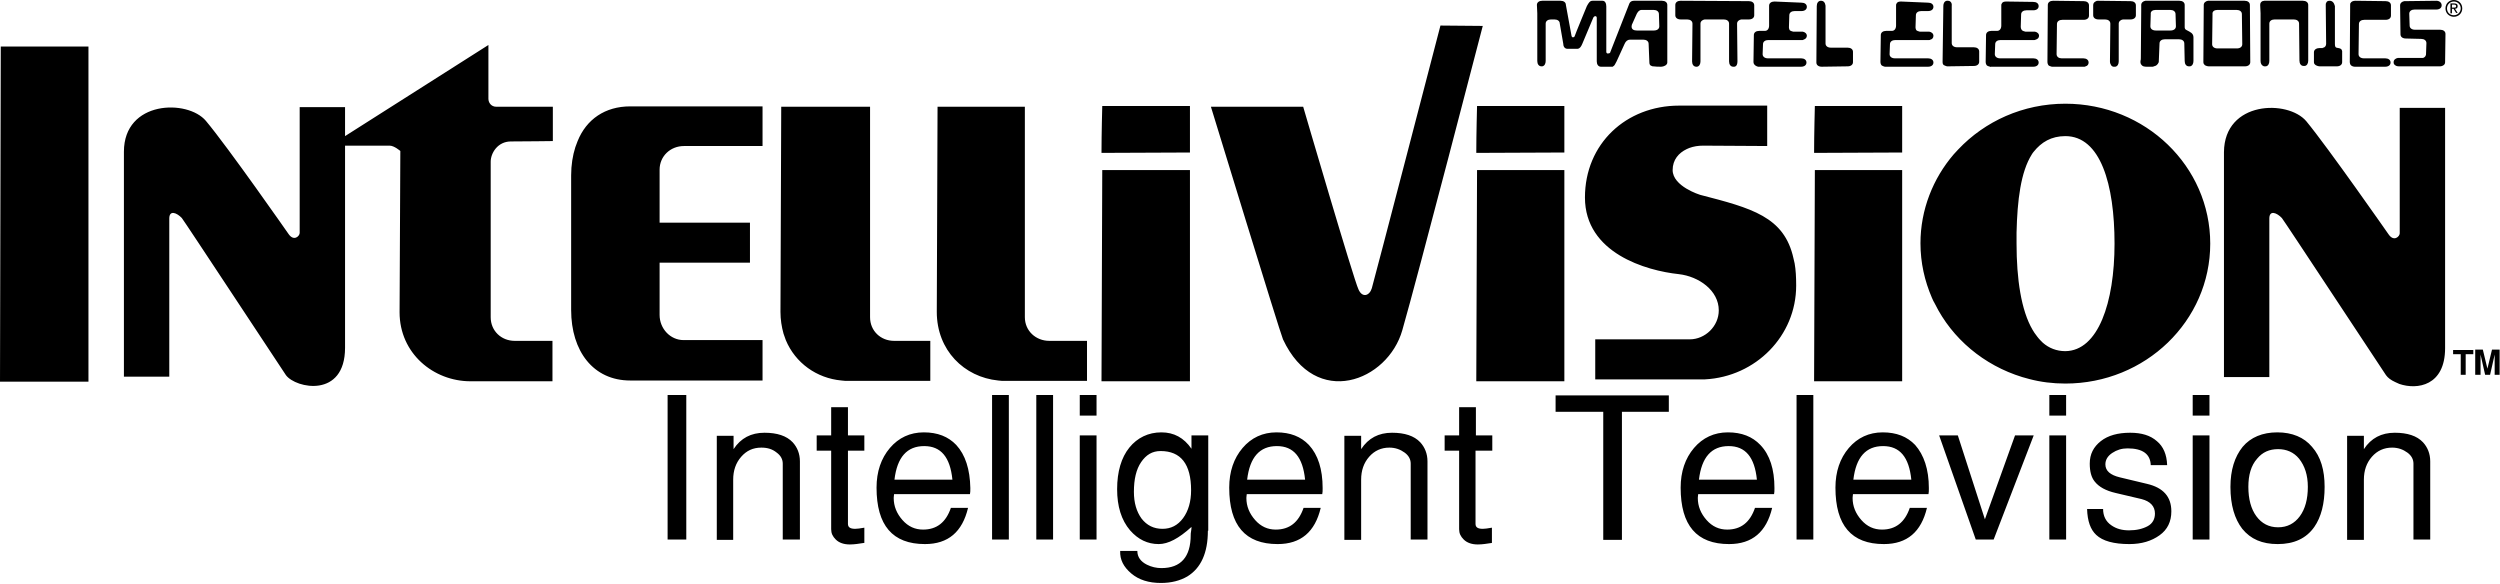
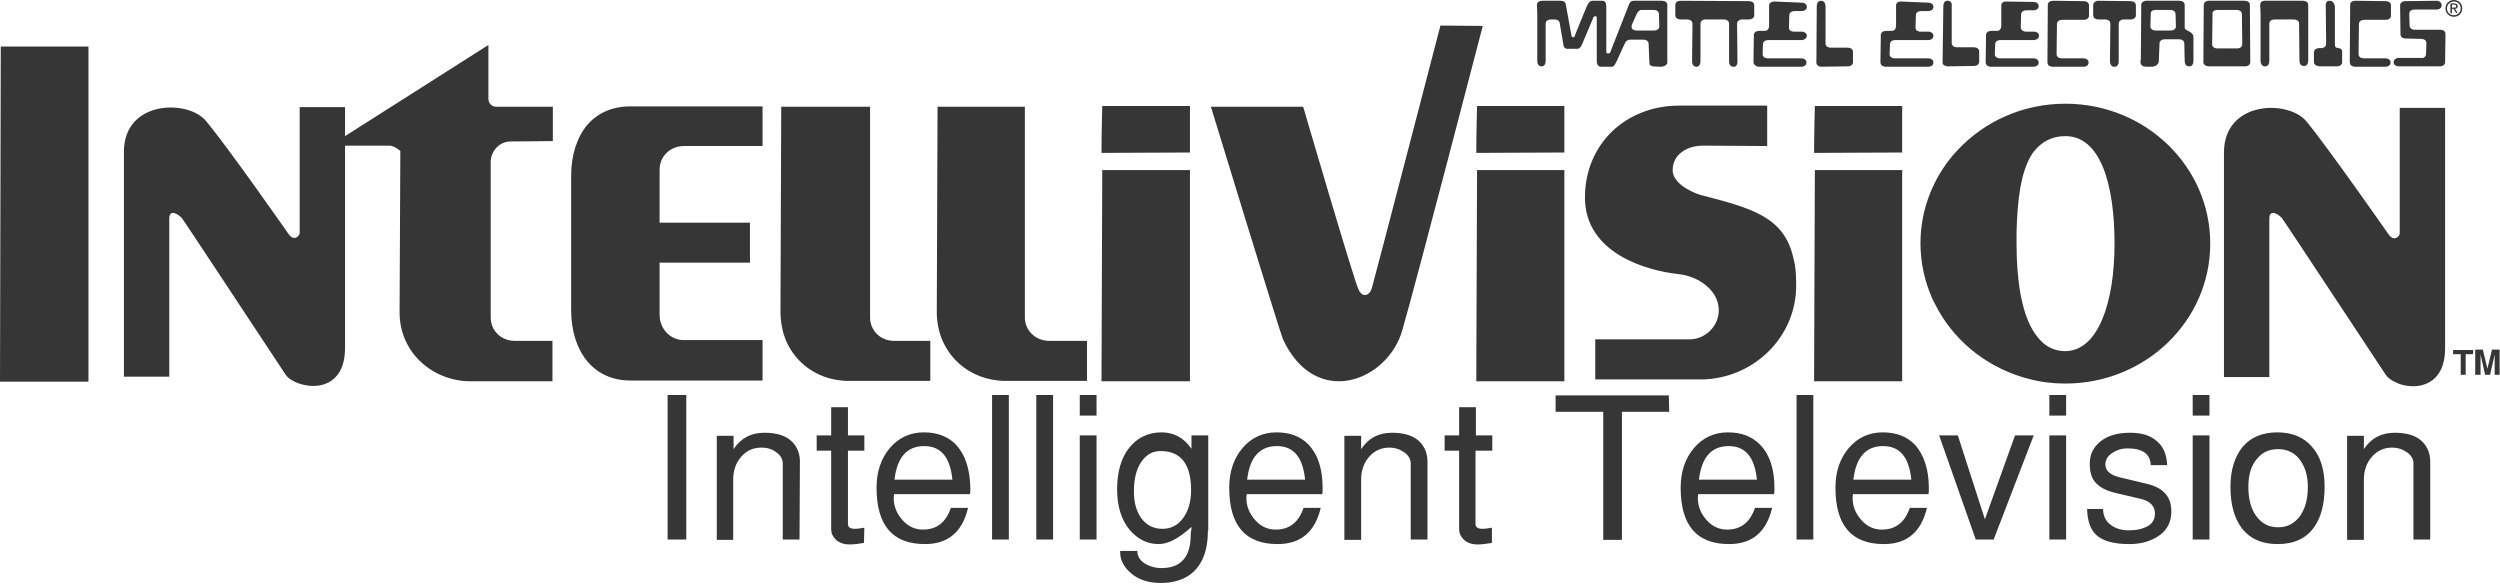
- <svg xmlns="http://www.w3.org/2000/svg" baseProfile="tiny" viewBox="0 0 655.7 153">
-   <path d="M477.6.2c-.7 0-1.1.6-1.1 1.4l-.1 14.8c0 .7.6 1.1 1.4 1.1l6.8-.1c.8 0 1.4-.4 1.4-1.1v-2.7c0-.7-.6-1.1-1.4-1.1h-4.4c-.8 0-1.4-.4-1.4-1.1V1.5c-.1-.7-.4-1.3-1.2-1.3zm33.3 0h-.3c-.6.1-.9.7-.9 1.3l-.2 14.8c0 .5.2.8.6.9.1 0 .2.1.2.1.1 0 .2 0 .3.1h.3l6.8-.1c.8 0 1.4-.4 1.4-1.1v-2.7c0-.7-.6-1.1-1.4-1.1h-4.4c-.8 0-1.4-.4-1.4-1.1V1.5c.1-.7-.3-1.3-1-1.3zM404.5.2c-.8 0-1.4.4-1.4 1.1l.1 2.2V16c0 .8.4 1.4 1.1 1.4h.2c.6-.1.9-.7.9-1.4V6.2c0-.7.6-1.1 1.4-1.1h.9c.8 0 1.4.4 1.4 1.1l.9 5.2c0 .8.4 1.4 1.1 1.4H413.8c.6-.1.9-.6 1.2-1.3 0 0 2.8-6.7 2.9-6.9.3-.5.9-.5.9.1v11.4c0 .8.4 1.4 1.1 1.4h3c.1 0 .1 0 .2-.1.4-.2.5-.6.9-1.3l2.1-4.6c.3-.7.8-1.1 1.4-1.1h3.5c.8 0 1.4.4 1.4 1.1l.2 4.9c0 .5.2.8.6.9.1.1.3.1.4.1.6.1 1.5.1 2.1.1.6 0 1.6-.4 1.6-1.1V1.3c0-.7-.6-1.1-1.4-1.1h-7.3c-.8 0-1.2.4-1.4 1.1 0 0-4.8 12.2-4.9 12.5 0 0 0 .1-.1.1-.1.1-.2.1-.3.1-.3.1-.6 0-.6-.4V1.7c0-.8-.3-1.5-1-1.5h-2.6c-.7 0-1 .5-1.5 1.4 0 0-3.1 7.5-3.2 7.9 0 .1-.1.2-.2.2-.1.1-.2.1-.2.1-.2 0-.3-.1-.4-.3-.1-.5-1.5-8.2-1.5-8.2 0-.7-.6-1.1-1.4-1.1h-4.8zm134 0c-.8 0-1.4.4-1.4 1.1l-.1 15c0 .3.1.5.2.7s.3.3.6.4c.1 0 .2 0 .3.1H546.7c.1 0 .2 0 .3-.1.5-.1.8-.5.8-1 0-.7-.6-1.1-1.4-1.1h-5.7c-.7 0-1.3-.4-1.3-1.1l.1-7.9c0-.7.6-1.1 1.4-1.1h5.6c.8 0 1.4-.4 1.4-1.1V1.4c0-.7-.6-1.1-1.4-1.1l-8-.1zm24.5 0h-.3c-.6.1-1.1.5-1.1 1.1v1.1c0 4.3-.1 8.5-.1 12.8 0 .3 0 .5-.1.8v.4c0 .1.1.3.1.4.2.3.4.5.7.6.3.1.6.1.9.1h1.4c.2 0 .3 0 .4-.1.6-.1 1-.4 1.3-1.1l.2-4.9c0-.7.6-1.1 1.4-1.1h3.7c.8 0 1.4.4 1.4 1.1l.1 4.6c0 .8.4 1.4 1.1 1.4h.3c.6-.1.9-.7.9-1.4V9.8c0-1.1-.9-1.4-1.6-1.8-.2-.1-.4-.2-.5-.3s-.2-.3-.2-.5V1.3c0-.7-.6-1.1-1.4-1.1H563zm16.4 0h-.3c-.6.1-1.1.5-1.1 1.1l-.1 15c0 .4.2.6.4.8.1 0 .1.1.2.1.2.1.5.2.8.2h9.5c.8 0 1.4-.4 1.4-1.1l-.1-15c0-.7-.6-1.1-1.4-1.1h-9.3zm14.8 0h-.3c-.2 0-.3.1-.5.1-.4.2-.6.5-.6 1l.1 2.2V16c0 .7.3 1.2.9 1.4h.5c.6-.1.9-.7.9-1.4V6.2c0-.7.6-1.1 1.4-1.1h5c.8 0 1.4.4 1.4 1.1l.1 9.7c0 .8.4 1.4 1.1 1.4h.3c.6-.1.9-.7.9-1.4V1.3c0-.7-.6-1.1-1.4-1.1h-9.8zm23.6 0c-.6 0-1.1.2-1.3.6-.1.1-.1.3-.1.5l-.1 15c0 .3.1.5.2.7.2.3.7.5 1.1.5h8c.8 0 1.4-.4 1.4-1.1 0-.7-.6-1.1-1.4-1.1H620c-.8 0-1.4-.4-1.4-1.1l.1-7.9c0-.7.6-1.1 1.4-1.1h5.6c.8 0 1.4-.4 1.4-1.1V1.4c0-.7-.6-1.1-1.4-1.1l-7.9-.1zm-6.8 0c-.5 0-.8.2-.9.6-.1.1-.1.3-.1.5v.3l.1 9.9c0 .5-.3.9-.7 1-.1 0-.2 0-.2.1h-.8c-.8 0-1.5.4-1.5 1.1v2.6c0 .4.2.6.5.8.1 0 .1.1.2.1.2.1.5.2.8.2h4.5c.8 0 1.4-.4 1.4-1.1v-2.6-.3c-.1-.6-.5-.7-1-.8-.2 0-.4-.1-.5-.1-.3-.1-.4-.4-.4-1V1.6c-.2-.8-.6-1.4-1.4-1.4zM440.8.2c-.8 0-1.4.4-1.4 1.1V4c0 .7.6 1.1 1.4 1.1h1.7c.8 0 1.4.4 1.4 1.1l-.1 9.9c0 .8.4 1.4 1.1 1.4h.2c.6-.1.9-.7.9-1.4V6.2c0-.6.5-1 1.1-1.1h5c.8 0 1.4.4 1.4 1.1v9.9c0 .8.4 1.4 1.1 1.4h.3c.6-.1.8-.7.8-1.4l-.1-9.9c0-.6.5-1 1.1-1.1h2c.8 0 1.4-.4 1.4-1.1V1.4c0-.7-.6-1.1-1.4-1.1L440.8.2zm109.5 0c-.2 0-.4 0-.5.1-.1 0-.2.1-.2.1-.4.2-.6.5-.6 1V4c0 .7.6 1.1 1.4 1.1h1.7c.8 0 1.4.4 1.4 1.1l-.1 9.9c0 .4.1.7.3 1 0 .1.1.1.2.2s.2.2.4.2h.5c.6-.1.9-.7.9-1.4V6.2c0-.6.5-1 1.1-1.1h2c.8 0 1.4-.4 1.4-1.1V1.4c0-.7-.6-1.1-1.4-1.1l-8.5-.1zm88.7 0l-8.1.1h-.3c-.6.1-1.1.5-1.1 1.1l.1 7.6c0 .7.6 1.1 1.4 1.1l4 .1c.8 0 1.4.4 1.4 1.1l-.1 2.8c0 .2 0 .3-.1.5-.1.3-.4.5-.7.6h-6.6c-.6.1-1.1.5-1.1 1.1 0 .4.1.6.4.8.2.2.6.3 1 .3h10.7c.4 0 .7-.1 1-.3s.4-.5.4-.8l.1-7.4c0-.7-.6-1.1-1.4-1.1h-6.6c-.8 0-1.4-.4-1.4-1.1l-.1-3.1c0-.7.6-1.1 1.4-1.1h5.7c.8 0 1.4-.4 1.4-1.1S639.8.2 639 .2zM465.4.4c-.8 0-1.4.4-1.4 1.1v5.2c0 .8-.4 1.4-1.1 1.4h-1.5c-.8 0-1.4.4-1.4 1.1l-.1 7.1c0 .5.4.9.9 1.1.1 0 .2 0 .2.1h11.4c.8 0 1.4-.4 1.4-1.1 0-.7-.6-1.1-1.4-1.1h-8.7c-.8 0-1.4-.4-1.4-1.1l.1-2.6c0-.7.6-1.1 1.4-1.1h9c.1 0 .2 0 .2-.1.5-.1.9-.5.9-1 0-.6-.5-1-1.1-1.1H470.3c-.4-.1-.7-.2-.9-.4-.1-.2-.2-.4-.2-.7l.1-3.2c0-.7.6-1.1 1.4-1.1h1.8c.8 0 1.4-.4 1.4-1.1 0-.7-.6-1.1-1.4-1.1l-7.1-.3zm33.2 0c-.5 0-.9.1-1.1.4 0 .1-.1.1-.1.2-.1.1-.1.3-.1.5v5.2c0 .8-.4 1.4-1.1 1.4h-1.5c-.8 0-1.4.4-1.4 1.1l-.1 7.1c0 .3.1.5.2.7.1.2.4.3.6.4.1 0 .2 0 .3.1h11.4c.8 0 1.4-.4 1.4-1.1 0-.7-.6-1.1-1.4-1.1H497c-.8 0-1.4-.4-1.4-1.1l.1-2.6c0-.7.6-1.1 1.4-1.1h8.9c.1 0 .2 0 .3-.1.5-.1.8-.5.8-1 0-.6-.5-1-1.1-1.1H503.5c-.4-.1-.7-.2-.9-.4-.1-.2-.2-.4-.2-.7l.1-3.2c0-.7.6-1.1 1.4-1.1h1.8c.8 0 1.4-.4 1.4-1.1 0-.7-.6-1.1-1.4-1.1l-7.1-.3zm27.6 0c-.5 0-.9.1-1.1.4 0 .1-.1.1-.1.2-.1.1-.1.3-.1.5v5.2c0 .8-.4 1.4-1.1 1.4h-1.5c-.8 0-1.4.4-1.4 1.1l-.1 7.1c0 .3.1.5.2.7.1.2.3.3.6.4.1 0 .2 0 .3.1s.2 0 .3 0h11.1c.8 0 1.4-.4 1.4-1.1 0-.7-.6-1.1-1.4-1.1h-8.7c-.8 0-1.4-.4-1.4-1.1l.1-2.6c0-.7.6-1.1 1.4-1.1h8.9c.1 0 .2 0 .3-.1.5-.1.9-.5.9-1 0-.6-.5-1-1.1-1.1H531.2c-.4-.1-.7-.2-.9-.4-.3-.4-.3-.7-.3-.9l.1-3.2c0-.7.6-1.1 1.4-1.1h1.8c.8 0 1.4-.4 1.4-1.1 0-.7-.6-1.1-1.4-1.1l-7.1-.1zm-95.6 2.2h3.1c.8 0 1.4.4 1.4 1.1l.1 3.2c0 .7-.6 1.1-1.4 1.1h-4.5c-1.6 0-1.4-1.1-1.3-1.5l1.3-2.9c.3-.5.6-1 1.3-1zm134.8 0h3.8c.8 0 1.4.4 1.4 1.1l.1 3.2c0 .7-.6 1.1-1.4 1.1h-3.9c-.8 0-1.4-.4-1.4-1.1l.1-3.2c-.1-.7.5-1.1 1.3-1.1zm16.2 0h5c.8 0 1.4.4 1.4 1.1l.1 7.9c0 .7-.6 1.1-1.4 1.1h-5.1c-.8 0-1.4-.4-1.4-1.1l.1-7.9c-.1-.7.5-1.1 1.3-1.1zM377.8 6.7s-17.5 67.3-18 68.9c-.6 2-2.5 2.6-3.5.3-1.2-2.4-14.5-47.9-14.5-47.9h-24.2s18.1 59.2 18.9 61c8.6 18.4 27.5 11 31.3-2.4 4-13.9 21.1-79.8 21.1-79.8l-11.1-.1zm-249.7 5.1L90.5 35.7v-7.6H78.6v33c0 .8-1.5 2.3-2.9.3 0 0-15.9-22.8-21.7-29.7-4.8-5.7-21.5-5.4-21.5 8.1v59h11.9V57.3c0-2.3 2-1.5 3.3-.1.6.7 26.2 39.6 27.3 41.2 2.6 3.5 15.5 6.1 15.5-7.2v-53h11.7c1.2 0 2.8 1.4 2.8 1.4 0 1.2-.2 37.5-.2 42.3 0 10.8 8.9 18.1 18.6 18.1h21.5V89.4H135c-3.5 0-6.3-2.6-6.3-6.2V42.4c0-2.2 1.8-5.3 5.3-5.3s11-.1 11-.1v-9h-14.8c-1.4 0-2.1-1.1-2.1-2.1V11.8zM.2 12.2S0 95.1 0 100.1h23.2V12.2H.2zm541.5 15c-11.1 0-21.1 4.6-28.1 12-.4.4-.8.9-1.2 1.3-5.4 6.3-8.7 14.5-8.7 23.3 0 5.1 1.1 9.9 3 14.3.2.5.5 1.1.8 1.6 4.5 9.1 12.8 16.1 22.9 19.2.6.2 1.2.3 1.8.5 3 .8 6.2 1.2 9.5 1.2 21 0 38-16.4 38-36.7 0-20.3-17-36.7-38-36.7zm-101.3.5c-13.9 0-24.7 10-24.7 24.1 0 14.6 16.1 19.2 24.6 20.1 5.3.6 10.5 4.3 10.5 9.5 0 4.2-3.6 7.6-7.6 7.6h-24.8v10.5h28.8c13.3-.7 23.9-11.4 23.9-24.6 0-2.2-.1-4.1-.4-5.8-.1-.4-.2-.8-.3-1.3-2.4-11-11-13.2-24.5-16.7 0 0-7.2-2.2-7.2-6.5 0-2.7 1.6-4.5 3.7-5.5.2-.1.4-.2.7-.3 1.1-.4 2.3-.6 3.6-.6l16.8.1V27.7h-23.1zm-151.3.1s-.2 7.4-.2 12.3l23.2-.1V27.8h-23zm98.3 0s-.2 7.4-.2 12.3l23.1-.1V27.8h-22.9zm88.6 0s-.2 7.4-.2 12.3l23.1-.1V27.8H476zm-310.7.1c-6.6 0-11.5 3.4-13.8 9.1-.2.5-.4 1-.6 1.6-.7 2.2-1.1 4.7-1.1 7.4v35.3c0 10.8 5.8 18.5 15.5 18.5H200V89.2h-20.7c-3.5 0-6.3-3-6.3-6.6V68.9h23.7V58.4H173V44.5c0-3.5 2.8-6.2 6.4-6.2H200V27.9h-34.7zm39.6.1s-.2 48.9-.2 53.8c0 2 .3 3.9.8 5.7.2.6.4 1.2.6 1.7 2.5 6 8.1 10 14.6 10.6.6.1 1.2.1 1.8.1H244V89.4h-9.5c-3.5 0-6.3-2.6-6.3-6.2V28h-23.3zm41 0s-.2 48.9-.2 53.8c0 10.1 7.2 17.1 16.1 18 .6.1 1.2.1 1.8.1h21.5V89.4h-9.9c-3.5 0-6.4-2.6-6.4-6.2V28h-22.9zm383.5.2v33c0 .8-1.5 2.3-2.9.3 0 0-15.9-22.8-21.6-29.7-4.8-5.7-21.5-5.4-21.6 8.1v59h11.9V57.3c0-2.3 2-1.5 3.3-.1.6.7 26.2 39.6 27.3 41.2.5.7 1.3 1.3 2.4 1.8.4.2.7.3 1.1.5 4.7 1.6 12 .5 12-9.4v-63h-11.9v-.1zm-87.7 7.5c9.2 0 12.9 12.6 12.9 28.2 0 15.5-4.3 28.1-12.9 28.2-2.3 0-4.3-.8-5.9-2.2l-.6-.6c-.6-.6-1.1-1.3-1.6-2-.2-.3-.3-.5-.5-.8-3-5.1-4.2-13.4-4.2-22.6V61c.2-8.5 1.1-15.9 4-20.5.2-.3.3-.5.5-.7 2-2.5 4.6-4.1 8.3-4.1zm-252.6 8.9s-.2 50.5-.2 55.4h23.2V44.6h-23zm98.3 0s-.2 50.5-.2 55.4h23.1V44.6h-22.9zm88.6 0s-.2 50.5-.2 55.4h23.1V44.6H476z" />
-   <g fill-rule="evenodd">
-     <path d="M643.1 3.5h-.4V.9h1c.6 0 .9.2.9.7 0 .5-.3.7-.7.7l.7 1.1h-.4l-.7-1.1h-.4v1.2zm.5-1.5c.3 0 .6 0 .6-.4 0-.3-.3-.4-.6-.4h-.5V2h.5z" />
-     <path d="M641.4 2.2c0-1.3 1-2.2 2.2-2.2 1.2 0 2.2.9 2.2 2.2 0 1.3-1 2.2-2.2 2.2-1.2 0-2.2-.9-2.2-2.2zm2.2 1.8c1 0 1.8-.8 1.8-1.8s-.8-1.8-1.8-1.8-1.8.8-1.8 1.8c0 1.1.8 1.8 1.8 1.8z" />
+ <svg xmlns="http://www.w3.org/2000/svg" version="1.1" id="图层_1" x="0px" y="0px" viewBox="0 0 655.7 153" style="enable-background:new 0 0 655.7 153;" xml:space="preserve">
+   <style type="text/css">
+ 	.st0{fill:#363636;}
+ 	.st1{fill-rule:evenodd;clip-rule:evenodd;fill:#363636;}
+ </style>
+   <path class="st0" d="M477.6,0.2c-0.7,0-1.1,0.6-1.1,1.4l-0.1,14.8c0,0.7,0.6,1.1,1.4,1.1l6.8-0.1c0.8,0,1.4-0.4,1.4-1.1v-2.7  c0-0.7-0.6-1.1-1.4-1.1h-4.4c-0.8,0-1.4-0.4-1.4-1.1V1.5C478.7,0.8,478.4,0.2,477.6,0.2L477.6,0.2z M510.9,0.2h-0.3  c-0.6,0.1-0.9,0.7-0.9,1.3l-0.2,14.8c0,0.5,0.2,0.8,0.6,0.9c0.1,0,0.2,0.1,0.2,0.1c0.1,0,0.2,0,0.3,0.1h0.3l6.8-0.1  c0.8,0,1.4-0.4,1.4-1.1v-2.7c0-0.7-0.6-1.1-1.4-1.1h-4.4c-0.8,0-1.4-0.4-1.4-1.1V1.5C512,0.8,511.6,0.2,510.9,0.2z M404.5,0.2  c-0.8,0-1.4,0.4-1.4,1.1l0.1,2.2V16c0,0.8,0.4,1.4,1.1,1.4h0.2c0.6-0.1,0.9-0.7,0.9-1.4V6.2c0-0.7,0.6-1.1,1.4-1.1h0.9  c0.8,0,1.4,0.4,1.4,1.1l0.9,5.2c0,0.8,0.4,1.4,1.1,1.4h2.7c0.6-0.1,0.9-0.6,1.2-1.3c0,0,2.8-6.7,2.9-6.9c0.3-0.5,0.9-0.5,0.9,0.1  v11.4c0,0.8,0.4,1.4,1.1,1.4h3c0.1,0,0.1,0,0.2-0.1c0.4-0.2,0.5-0.6,0.9-1.3l2.1-4.6c0.3-0.7,0.8-1.1,1.4-1.1h3.5  c0.8,0,1.4,0.4,1.4,1.1l0.2,4.9c0,0.5,0.2,0.8,0.6,0.9c0.1,0.1,0.3,0.1,0.4,0.1c0.6,0.1,1.5,0.1,2.1,0.1s1.6-0.4,1.6-1.1V1.3  c0-0.7-0.6-1.1-1.4-1.1h-7.3c-0.8,0-1.2,0.4-1.4,1.1c0,0-4.8,12.2-4.9,12.5c0,0,0,0.1-0.1,0.1c-0.1,0.1-0.2,0.1-0.3,0.1  c-0.3,0.1-0.6,0-0.6-0.4V1.7c0-0.8-0.3-1.5-1-1.5h-2.6c-0.7,0-1,0.5-1.5,1.4c0,0-3.1,7.5-3.2,7.9c0,0.1-0.1,0.2-0.2,0.2  c-0.1,0.1-0.2,0.1-0.2,0.1c-0.2,0-0.3-0.1-0.4-0.3c-0.1-0.5-1.5-8.2-1.5-8.2c0-0.7-0.6-1.1-1.4-1.1L404.5,0.2L404.5,0.2z M538.5,0.2  c-0.8,0-1.4,0.4-1.4,1.1l-0.1,15c0,0.3,0.1,0.5,0.2,0.7s0.3,0.3,0.6,0.4c0.1,0,0.2,0,0.3,0.1h8.6c0.1,0,0.2,0,0.3-0.1  c0.5-0.1,0.8-0.5,0.8-1c0-0.7-0.6-1.1-1.4-1.1h-5.7c-0.7,0-1.3-0.4-1.3-1.1l0.1-7.9c0-0.7,0.6-1.1,1.4-1.1h5.6  c0.8,0,1.4-0.4,1.4-1.1V1.4c0-0.7-0.6-1.1-1.4-1.1L538.5,0.2L538.5,0.2z M563,0.2h-0.3c-0.6,0.1-1.1,0.5-1.1,1.1v1.1  c0,4.3-0.1,8.5-0.1,12.8c0,0.3,0,0.5-0.1,0.8v0.4c0,0.1,0.1,0.3,0.1,0.4c0.2,0.3,0.4,0.5,0.7,0.6s0.6,0.1,0.9,0.1h1.4  c0.2,0,0.3,0,0.4-0.1c0.6-0.1,1-0.4,1.3-1.1l0.2-4.9c0-0.7,0.6-1.1,1.4-1.1h3.7c0.8,0,1.4,0.4,1.4,1.1L573,16c0,0.8,0.4,1.4,1.1,1.4  h0.3c0.6-0.1,0.9-0.7,0.9-1.4V9.8c0-1.1-0.9-1.4-1.6-1.8c-0.2-0.1-0.4-0.2-0.5-0.3S573,7.4,573,7.2V1.3c0-0.7-0.6-1.1-1.4-1.1  C571.6,0.2,563,0.2,563,0.2z M579.4,0.2h-0.3c-0.6,0.1-1.1,0.5-1.1,1.1l-0.1,15c0,0.4,0.2,0.6,0.4,0.8c0.1,0,0.1,0.1,0.2,0.1  c0.2,0.1,0.5,0.2,0.8,0.2h9.5c0.8,0,1.4-0.4,1.4-1.1l-0.1-15c0-0.7-0.6-1.1-1.4-1.1L579.4,0.2L579.4,0.2z M594.2,0.2h-0.3  c-0.2,0-0.3,0.1-0.5,0.1c-0.4,0.2-0.6,0.5-0.6,1l0.1,2.2V16c0,0.7,0.3,1.2,0.9,1.4h0.5c0.6-0.1,0.9-0.7,0.9-1.4V6.2  c0-0.7,0.6-1.1,1.4-1.1h5c0.8,0,1.4,0.4,1.4,1.1l0.1,9.7c0,0.8,0.4,1.4,1.1,1.4h0.3c0.6-0.1,0.9-0.7,0.9-1.4V1.3  c0-0.7-0.6-1.1-1.4-1.1L594.2,0.2L594.2,0.2z M617.8,0.2c-0.6,0-1.1,0.2-1.3,0.6c-0.1,0.1-0.1,0.3-0.1,0.5l-0.1,15  c0,0.3,0.1,0.5,0.2,0.7c0.2,0.3,0.7,0.5,1.1,0.5h8c0.8,0,1.4-0.4,1.4-1.1c0-0.7-0.6-1.1-1.4-1.1H620c-0.8,0-1.4-0.4-1.4-1.1l0.1-7.9  c0-0.7,0.6-1.1,1.4-1.1h5.6c0.8,0,1.4-0.4,1.4-1.1V1.4c0-0.7-0.6-1.1-1.4-1.1L617.8,0.2L617.8,0.2z M611,0.2c-0.5,0-0.8,0.2-0.9,0.6  C610,0.9,610,1.1,610,1.3v0.3l0.1,9.9c0,0.5-0.3,0.9-0.7,1c-0.1,0-0.2,0-0.2,0.1h-0.8c-0.8,0-1.5,0.4-1.5,1.1v2.6  c0,0.4,0.2,0.6,0.5,0.8c0.1,0,0.1,0.1,0.2,0.1c0.2,0.1,0.5,0.2,0.8,0.2h4.5c0.8,0,1.4-0.4,1.4-1.1v-2.6v-0.3c-0.1-0.6-0.5-0.7-1-0.8  c-0.2,0-0.4-0.1-0.5-0.1c-0.3-0.1-0.4-0.4-0.4-1V1.6C612.2,0.8,611.8,0.2,611,0.2L611,0.2z M440.8,0.2c-0.8,0-1.4,0.4-1.4,1.1V4  c0,0.7,0.6,1.1,1.4,1.1h1.7c0.8,0,1.4,0.4,1.4,1.1l-0.1,9.9c0,0.8,0.4,1.4,1.1,1.4h0.2c0.6-0.1,0.9-0.7,0.9-1.4V6.2  c0-0.6,0.5-1,1.1-1.1h5c0.8,0,1.4,0.4,1.4,1.1v9.9c0,0.8,0.4,1.4,1.1,1.4h0.3c0.6-0.1,0.8-0.7,0.8-1.4l-0.1-9.9c0-0.6,0.5-1,1.1-1.1  h2c0.8,0,1.4-0.4,1.4-1.1V1.4c0-0.7-0.6-1.1-1.4-1.1L440.8,0.2z M550.3,0.2c-0.2,0-0.4,0-0.5,0.1c-0.1,0-0.2,0.1-0.2,0.1  c-0.4,0.2-0.6,0.5-0.6,1V4c0,0.7,0.6,1.1,1.4,1.1h1.7c0.8,0,1.4,0.4,1.4,1.1l-0.1,9.9c0,0.4,0.1,0.7,0.3,1c0,0.1,0.1,0.1,0.2,0.2  s0.2,0.2,0.4,0.2h0.5c0.6-0.1,0.9-0.7,0.9-1.4V6.2c0-0.6,0.5-1,1.1-1.1h2c0.8,0,1.4-0.4,1.4-1.1V1.4c0-0.7-0.6-1.1-1.4-1.1  L550.3,0.2L550.3,0.2z M639,0.2l-8.1,0.1h-0.3c-0.6,0.1-1.1,0.5-1.1,1.1l0.1,7.6c0,0.7,0.6,1.1,1.4,1.1l4,0.1c0.8,0,1.4,0.4,1.4,1.1  l-0.1,2.8c0,0.2,0,0.3-0.1,0.5c-0.1,0.3-0.4,0.5-0.7,0.6h-6.6c-0.6,0.1-1.1,0.5-1.1,1.1c0,0.4,0.1,0.6,0.4,0.8  c0.2,0.2,0.6,0.3,1,0.3h10.7c0.4,0,0.7-0.1,1-0.3s0.4-0.5,0.4-0.8l0.1-7.4c0-0.7-0.6-1.1-1.4-1.1h-6.6c-0.8,0-1.4-0.4-1.4-1.1  l-0.1-3.1c0-0.7,0.6-1.1,1.4-1.1h5.7c0.8,0,1.4-0.4,1.4-1.1S639.8,0.2,639,0.2z M465.4,0.4c-0.8,0-1.4,0.4-1.4,1.1v5.2  c0,0.8-0.4,1.4-1.1,1.4h-1.5c-0.8,0-1.4,0.4-1.4,1.1l-0.1,7.1c0,0.5,0.4,0.9,0.9,1.1c0.1,0,0.2,0,0.2,0.1h11.4  c0.8,0,1.4-0.4,1.4-1.1c0-0.7-0.6-1.1-1.4-1.1h-8.7c-0.8,0-1.4-0.4-1.4-1.1l0.1-2.6c0-0.7,0.6-1.1,1.4-1.1h9c0.1,0,0.2,0,0.2-0.1  c0.5-0.1,0.9-0.5,0.9-1c0-0.6-0.5-1-1.1-1.1h-2.5c-0.4-0.1-0.7-0.2-0.9-0.4c-0.1-0.2-0.2-0.4-0.2-0.7l0.1-3.2c0-0.7,0.6-1.1,1.4-1.1  h1.8c0.8,0,1.4-0.4,1.4-1.1s-0.6-1.1-1.4-1.1L465.4,0.4L465.4,0.4z M498.6,0.4c-0.5,0-0.9,0.1-1.1,0.4c0,0.1-0.1,0.1-0.1,0.2  c-0.1,0.1-0.1,0.3-0.1,0.5v5.2c0,0.8-0.4,1.4-1.1,1.4h-1.5c-0.8,0-1.4,0.4-1.4,1.1l-0.1,7.1c0,0.3,0.1,0.5,0.2,0.7s0.4,0.3,0.6,0.4  c0.1,0,0.2,0,0.3,0.1h11.4c0.8,0,1.4-0.4,1.4-1.1c0-0.7-0.6-1.1-1.4-1.1H497c-0.8,0-1.4-0.4-1.4-1.1l0.1-2.6c0-0.7,0.6-1.1,1.4-1.1  h8.9c0.1,0,0.2,0,0.3-0.1c0.5-0.1,0.8-0.5,0.8-1c0-0.6-0.5-1-1.1-1.1h-2.5c-0.4-0.1-0.7-0.2-0.9-0.4c-0.1-0.2-0.2-0.4-0.2-0.7  l0.1-3.2c0-0.7,0.6-1.1,1.4-1.1h1.8c0.8,0,1.4-0.4,1.4-1.1s-0.6-1.1-1.4-1.1L498.6,0.4L498.6,0.4z M526.2,0.4  c-0.5,0-0.9,0.1-1.1,0.4c0,0.1-0.1,0.1-0.1,0.2c-0.1,0.1-0.1,0.3-0.1,0.5v5.2c0,0.8-0.4,1.4-1.1,1.4h-1.5c-0.8,0-1.4,0.4-1.4,1.1  l-0.1,7.1c0,0.3,0.1,0.5,0.2,0.7c0.1,0.2,0.3,0.3,0.6,0.4c0.1,0,0.2,0,0.3,0.1s0.2,0,0.3,0h11.1c0.8,0,1.4-0.4,1.4-1.1  c0-0.7-0.6-1.1-1.4-1.1h-8.7c-0.8,0-1.4-0.4-1.4-1.1l0.1-2.6c0-0.7,0.6-1.1,1.4-1.1h8.9c0.1,0,0.2,0,0.3-0.1c0.5-0.1,0.9-0.5,0.9-1  c0-0.6-0.5-1-1.1-1.1h-2.5c-0.4-0.1-0.7-0.2-0.9-0.4C530,7.5,530,7.2,530,7l0.1-3.2c0-0.7,0.6-1.1,1.4-1.1h1.8  c0.8,0,1.4-0.4,1.4-1.1s-0.6-1.1-1.4-1.1C533.3,0.5,526.2,0.4,526.2,0.4z M430.6,2.6h3.1c0.8,0,1.4,0.4,1.4,1.1l0.1,3.2  c0,0.7-0.6,1.1-1.4,1.1h-4.5c-1.6,0-1.4-1.1-1.3-1.5l1.3-2.9C429.6,3.1,429.9,2.6,430.6,2.6z M565.4,2.6h3.8c0.8,0,1.4,0.4,1.4,1.1  l0.1,3.2c0,0.7-0.6,1.1-1.4,1.1h-3.9c-0.8,0-1.4-0.4-1.4-1.1l0.1-3.2C564,3,564.6,2.6,565.4,2.6L565.4,2.6z M581.6,2.6h5  c0.8,0,1.4,0.4,1.4,1.1l0.1,7.9c0,0.7-0.6,1.1-1.4,1.1h-5.1c-0.8,0-1.4-0.4-1.4-1.1l0.1-7.9C580.2,3,580.8,2.6,581.6,2.6L581.6,2.6z   M377.8,6.7c0,0-17.5,67.3-18,68.9c-0.6,2-2.5,2.6-3.5,0.3c-1.2-2.4-14.5-47.9-14.5-47.9h-24.2c0,0,18.1,59.2,18.9,61  c8.6,18.4,27.5,11,31.3-2.4c4-13.9,21.1-79.8,21.1-79.8L377.8,6.7L377.8,6.7z M128.1,11.8L90.5,35.7v-7.6H78.6v33  c0,0.8-1.5,2.3-2.9,0.3c0,0-15.9-22.8-21.7-29.7c-4.8-5.7-21.5-5.4-21.5,8.1v59h11.9V57.3c0-2.3,2-1.5,3.3-0.1  c0.6,0.7,26.2,39.6,27.3,41.2c2.6,3.5,15.5,6.1,15.5-7.2v-53h11.7c1.2,0,2.8,1.4,2.8,1.4c0,1.2-0.2,37.5-0.2,42.3  c0,10.8,8.9,18.1,18.6,18.1h21.5V89.4H135c-3.5,0-6.3-2.6-6.3-6.2V42.4c0-2.2,1.8-5.3,5.3-5.3s11-0.1,11-0.1v-9h-14.8  c-1.4,0-2.1-1.1-2.1-2.1C128.1,25.9,128.1,11.8,128.1,11.8z M0.2,12.2c0,0-0.2,82.9-0.2,87.9h23.2V12.2H0.2z M541.7,27.2  c-11.1,0-21.1,4.6-28.1,12c-0.4,0.4-0.8,0.9-1.2,1.3c-5.4,6.3-8.7,14.5-8.7,23.3c0,5.1,1.1,9.9,3,14.3c0.2,0.5,0.5,1.1,0.8,1.6  c4.5,9.1,12.8,16.1,22.9,19.2c0.6,0.2,1.2,0.3,1.8,0.5c3,0.8,6.2,1.2,9.5,1.2c21,0,38-16.4,38-36.7S562.7,27.2,541.7,27.2  L541.7,27.2z M440.4,27.7c-13.9,0-24.7,10-24.7,24.1c0,14.6,16.1,19.2,24.6,20.1c5.3,0.6,10.5,4.3,10.5,9.5c0,4.2-3.6,7.6-7.6,7.6  h-24.8v10.5h28.8c13.3-0.7,23.9-11.4,23.9-24.6c0-2.2-0.1-4.1-0.4-5.8c-0.1-0.4-0.2-0.8-0.3-1.3c-2.4-11-11-13.2-24.5-16.7  c0,0-7.2-2.2-7.2-6.5c0-2.7,1.6-4.5,3.7-5.5c0.2-0.1,0.4-0.2,0.7-0.3c1.1-0.4,2.3-0.6,3.6-0.6l16.8,0.1V27.7H440.4z M289.1,27.8  c0,0-0.2,7.4-0.2,12.3l23.2-0.1V27.8C312.1,27.8,289.1,27.8,289.1,27.8z M387.4,27.8c0,0-0.2,7.4-0.2,12.3l23.1-0.1V27.8  C410.3,27.8,387.4,27.8,387.4,27.8z M476,27.8c0,0-0.2,7.4-0.2,12.3l23.1-0.1V27.8L476,27.8L476,27.8z M165.3,27.9  c-6.6,0-11.5,3.4-13.8,9.1c-0.2,0.5-0.4,1-0.6,1.6c-0.7,2.2-1.1,4.7-1.1,7.4v35.3c0,10.8,5.8,18.5,15.5,18.5H200V89.2h-20.7  c-3.5,0-6.3-3-6.3-6.6V68.9h23.7V58.4H173V44.5c0-3.5,2.8-6.2,6.4-6.2H200V27.9L165.3,27.9L165.3,27.9z M204.9,28  c0,0-0.2,48.9-0.2,53.8c0,2,0.3,3.9,0.8,5.7c0.2,0.6,0.4,1.2,0.6,1.7c2.5,6,8.1,10,14.6,10.6c0.6,0.1,1.2,0.1,1.8,0.1H244V89.4h-9.5  c-3.5,0-6.3-2.6-6.3-6.2V28L204.9,28L204.9,28z M245.9,28c0,0-0.2,48.9-0.2,53.8c0,10.1,7.2,17.1,16.1,18c0.6,0.1,1.2,0.1,1.8,0.1  h21.5V89.4h-9.9c-3.5,0-6.4-2.6-6.4-6.2V28C268.8,28,245.9,28,245.9,28z M629.4,28.2v33c0,0.8-1.5,2.3-2.9,0.3  c0,0-15.9-22.8-21.6-29.7c-4.8-5.7-21.5-5.4-21.6,8.1v59h11.9V57.3c0-2.3,2-1.5,3.3-0.1c0.6,0.7,26.2,39.6,27.3,41.2  c0.5,0.7,1.3,1.3,2.4,1.8c0.4,0.2,0.7,0.3,1.1,0.5c4.7,1.6,12,0.5,12-9.4v-63h-11.9V28.2z M541.7,35.7c9.2,0,12.9,12.6,12.9,28.2  c0,15.5-4.3,28.1-12.9,28.2c-2.3,0-4.3-0.8-5.9-2.2l-0.6-0.6c-0.6-0.6-1.1-1.3-1.6-2c-0.2-0.3-0.3-0.5-0.5-0.8  c-3-5.1-4.2-13.4-4.2-22.6V61c0.2-8.5,1.1-15.9,4-20.5c0.2-0.3,0.3-0.5,0.5-0.7C535.4,37.3,538,35.7,541.7,35.7z M289.1,44.6  c0,0-0.2,50.5-0.2,55.4h23.2V44.6C312.1,44.6,289.1,44.6,289.1,44.6z M387.4,44.6c0,0-0.2,50.5-0.2,55.4h23.1V44.6  C410.3,44.6,387.4,44.6,387.4,44.6z M476,44.6c0,0-0.2,50.5-0.2,55.4h23.1V44.6L476,44.6L476,44.6z" />
+   <g>
+     <path class="st1" d="M643.1,3.5h-0.4V0.9h1c0.6,0,0.9,0.2,0.9,0.7s-0.3,0.7-0.7,0.7l0.7,1.1h-0.4l-0.7-1.1h-0.4L643.1,3.5   L643.1,3.5z M643.6,2c0.3,0,0.6,0,0.6-0.4c0-0.3-0.3-0.4-0.6-0.4h-0.5V2H643.6z" />
+     <path class="st1" d="M641.4,2.2c0-1.3,1-2.2,2.2-2.2s2.2,0.9,2.2,2.2s-1,2.2-2.2,2.2S641.4,3.5,641.4,2.2z M643.6,4   c1,0,1.8-0.8,1.8-1.8s-0.8-1.8-1.8-1.8s-1.8,0.8-1.8,1.8C641.8,3.3,642.6,4,643.6,4z" />
  </g>
-   <path d="M648.6 92.9h-1.9v5.4h-1.3v-5.4h-2v-1.1h5.3v1.1zM655.7 98.3h-1.4V93l-1.2 5.3h-1.3l-1.2-5.3v5.3h-1.4v-6.6h2l1.2 5 1.2-5h2v6.6z" />
+   <path class="st0" d="M648.6,92.9h-1.9v5.4h-1.3v-5.4h-2v-1.1h5.3L648.6,92.9L648.6,92.9z M655.7,98.3h-1.4V93l-1.2,5.3h-1.3  l-1.2-5.3v5.3h-1.4v-6.6h2l1.2,5l1.2-5h2v6.6H655.7z" />
  <g>
-     <path d="M180 141.5h-4.9v-37.9h4.9v37.9zM209.7 141.5h-4.4v-19.9c0-1.1-.5-2.1-1.6-2.9-1.1-.9-2.4-1.3-4-1.3-2.2 0-3.9.8-5.3 2.4s-2.1 3.6-2.1 6v15.8H188v-27.3h4.4v3.5c1.9-2.9 4.6-4.3 8.1-4.3 3.3 0 5.8.8 7.4 2.5 1.2 1.3 1.9 3 1.9 5v20.5zM226.6 142.4c-1.3.2-2.5.4-3.7.4-1.5 0-2.8-.4-3.7-1.3-.8-.8-1.2-1.6-1.2-2.7v-20.6h-3.8v-4h3.8v-7.4h4.4v7.4h4.3v4h-4.3v19.2c0 .9.6 1.3 1.9 1.3.5 0 1.3-.1 2.4-.3v4zM254.5 128c0 .7 0 1.2-.1 1.6h-19.9c0 .2-.1.6-.1 1 0 2.2.8 4.1 2.3 5.8s3.3 2.5 5.4 2.5c3.6 0 6-1.9 7.3-5.7h4.5c-1.5 6.3-5.2 9.5-11.3 9.5-8.5 0-12.7-4.9-12.7-14.8 0-4.2 1.2-7.7 3.5-10.4s5.3-4.1 8.9-4.1c3.6 0 6.4 1.1 8.5 3.3 2.4 2.6 3.6 6.4 3.7 11.3zm-4.7-2.2c-.6-5.9-3-8.8-7.4-8.8-4.5 0-7.1 2.9-7.8 8.8h15.2zM264.6 141.5h-4.4v-37.9h4.4v37.9zM276.2 141.5h-4.4v-37.9h4.4v37.9zM287.6 109h-4.4v-5.4h4.4v5.4zm0 32.5h-4.4v-27.3h4.4v27.3zM316.8 139.2c0 5.8-1.8 9.8-5.4 12-1.9 1.1-4.2 1.7-6.9 1.7-3.2 0-5.8-.8-7.8-2.5s-3-3.6-2.9-5.9h4.5c0 1.6.9 2.8 2.5 3.6 1.2.6 2.5.9 3.8.9 5.1 0 7.7-2.9 7.7-8.7 0-.2 0-.5.1-1s.1-.8.1-1.1c-3.3 3-6.1 4.5-8.6 4.5-2.9 0-5.4-1.2-7.5-3.6-2.3-2.7-3.4-6.3-3.4-10.8 0-4.6 1.1-8.3 3.2-10.9 2.1-2.6 5-4 8.4-4 3.3 0 5.9 1.4 7.9 4.3v-3.5h4.4v25zm-4.4-10.6c0-6.9-2.7-10.3-8-10.3-2.2 0-3.8 1-5.1 2.9s-1.9 4.5-1.9 7.8c0 2.9.7 5.2 2 7 1.4 1.8 3.2 2.7 5.5 2.7 2.2 0 4-.9 5.4-2.8 1.4-1.9 2.1-4.4 2.1-7.3zM346.9 128c0 .7 0 1.2-.1 1.6H327c0 .2-.1.6-.1 1 0 2.2.8 4.1 2.3 5.8s3.3 2.5 5.4 2.5c3.6 0 6-1.9 7.3-5.7h4.5c-1.5 6.3-5.2 9.5-11.3 9.5-8.5 0-12.7-4.9-12.7-14.8 0-4.2 1.2-7.7 3.5-10.4s5.3-4.1 8.9-4.1c3.6 0 6.4 1.1 8.5 3.3 2.4 2.6 3.6 6.4 3.6 11.3zm-4.6-2.2c-.6-5.9-3-8.8-7.4-8.8-4.5 0-7.1 2.9-7.8 8.8h15.2zM374.4 141.5H370v-19.9c0-1.1-.5-2.1-1.6-2.9s-2.4-1.3-4-1.3c-2.1 0-3.9.8-5.3 2.4s-2.1 3.6-2.1 6v15.8h-4.4v-27.3h4.4v3.5c1.9-2.9 4.6-4.3 8.1-4.3 3.3 0 5.8.8 7.4 2.5 1.2 1.3 1.9 3 1.9 5v20.5zM391.3 142.4c-1.3.2-2.5.4-3.7.4-1.5 0-2.8-.4-3.7-1.3-.8-.8-1.2-1.6-1.2-2.7v-20.6h-3.8v-4h3.8v-7.4h4.4v7.4h4.3v4H387v19.2c0 .9.6 1.3 1.9 1.3.5 0 1.3-.1 2.4-.3v4zM437.8 108h-12.4v33.6h-4.9V108H408v-4.3h29.7v4.3zM465.4 128c0 .7 0 1.2-.1 1.6h-19.9c0 .2-.1.6-.1 1 0 2.2.8 4.1 2.3 5.8s3.3 2.5 5.4 2.5c3.6 0 6-1.9 7.3-5.7h4.5c-1.5 6.3-5.2 9.5-11.3 9.5-8.5 0-12.7-4.9-12.7-14.8 0-4.2 1.2-7.7 3.5-10.4s5.3-4.1 8.9-4.1c3.6 0 6.4 1.1 8.5 3.3 2.5 2.6 3.7 6.4 3.7 11.3zm-4.6-2.2c-.6-5.9-3-8.8-7.4-8.8-4.5 0-7.1 2.9-7.8 8.8h15.2zM475.6 141.5h-4.4v-37.9h4.4v37.9zM505.9 128c0 .7 0 1.2-.1 1.6H486c0 .2-.1.6-.1 1 0 2.2.8 4.1 2.3 5.8s3.3 2.5 5.4 2.5c3.6 0 6-1.9 7.3-5.7h4.5c-1.5 6.3-5.2 9.5-11.3 9.5-8.5 0-12.7-4.9-12.7-14.8 0-4.2 1.2-7.7 3.5-10.4s5.3-4.1 8.9-4.1c3.6 0 6.4 1.1 8.5 3.3 2.3 2.6 3.6 6.4 3.6 11.3zm-4.6-2.2c-.6-5.9-3-8.8-7.4-8.8-4.5 0-7.1 2.9-7.8 8.8h15.2zM533.4 114.2l-10.5 27.3h-4.7l-9.6-27.3h4.9l7.1 22 7.9-22h4.9zM541.9 109h-4.4v-5.4h4.4v5.4zm0 32.5h-4.4v-27.3h4.4v27.3zM569.5 134.1c0 2.7-1 4.8-3.1 6.3s-4.7 2.3-7.9 2.3c-4.1 0-7-.8-8.7-2.4-1.5-1.4-2.3-3.6-2.4-6.8h4.2c0 1.8.7 3.3 2.2 4.3 1.3.9 2.8 1.3 4.6 1.3 2 0 3.6-.4 4.9-1.1 1.3-.7 1.9-1.9 1.9-3.3 0-1.9-1.2-3.2-3.5-3.8l-6.8-1.6c-2.6-.6-4.4-1.6-5.5-3-.9-1.1-1.3-2.7-1.3-4.7 0-2.5 1-4.4 2.9-5.9s4.5-2.2 7.7-2.2c3 0 5.3.7 7 2.2 1.7 1.4 2.6 3.5 2.7 6.3h-4.3c-.1-2.9-2.1-4.4-6.1-4.4-1.5 0-2.8.4-4 1.2-1.2.8-1.8 1.8-1.8 3 0 1.7 1.3 2.8 3.8 3.4l7.1 1.7c4.3 1 6.4 3.4 6.4 7.2zM579.5 109h-4.4v-5.4h4.4v5.4zm0 32.5h-4.4v-27.3h4.4v27.3zM609.7 127.7c0 4.4-.9 7.9-2.7 10.5-2.1 3-5.3 4.5-9.6 4.5-4.1 0-7.1-1.3-9.3-4-2-2.6-3.1-6.2-3.1-11 0-4.4 1.1-7.9 3.2-10.5 2.1-2.5 5.2-3.8 9.1-3.8s7 1.3 9.1 3.8c2.3 2.6 3.3 6.1 3.3 10.5zm-4.4 0c0-3.1-.8-5.5-2.3-7.4-1.4-1.7-3.3-2.5-5.5-2.5-2.3 0-4.1.8-5.5 2.5-1.6 1.8-2.3 4.3-2.3 7.4 0 3.2.7 5.8 2.1 7.7 1.4 1.9 3.3 2.9 5.7 2.9s4.3-1 5.7-2.9c1.4-1.9 2.1-4.5 2.1-7.7zM637.4 141.5H633v-19.9c0-1.1-.5-2.1-1.6-2.9s-2.4-1.3-4-1.3c-2.1 0-3.9.8-5.3 2.4s-2.1 3.6-2.1 6v15.8h-4.4v-27.3h4.4v3.5c1.9-2.9 4.6-4.3 8.1-4.3 3.3 0 5.8.8 7.4 2.5 1.2 1.3 1.9 3 1.9 5v20.5z" />
+     <path class="st0" d="M180,141.5h-4.9v-37.9h4.9V141.5z M209.7,141.5h-4.4v-19.9c0-1.1-0.5-2.1-1.6-2.9c-1.1-0.9-2.4-1.3-4-1.3   c-2.2,0-3.9,0.8-5.3,2.4s-2.1,3.6-2.1,6v15.8H188v-27.3h4.4v3.5c1.9-2.9,4.6-4.3,8.1-4.3c3.3,0,5.8,0.8,7.4,2.5   c1.2,1.3,1.9,3,1.9,5L209.7,141.5L209.7,141.5z M226.6,142.4c-1.3,0.2-2.5,0.4-3.7,0.4c-1.5,0-2.8-0.4-3.7-1.3   c-0.8-0.8-1.2-1.6-1.2-2.7v-20.6h-3.8v-4h3.8v-7.4h4.4v7.4h4.3v4h-4.3v19.2c0,0.9,0.6,1.3,1.9,1.3c0.5,0,1.3-0.1,2.4-0.3   L226.6,142.4L226.6,142.4z M254.5,128c0,0.7,0,1.2-0.1,1.6h-19.9c0,0.2-0.1,0.6-0.1,1c0,2.2,0.8,4.1,2.3,5.8s3.3,2.5,5.4,2.5   c3.6,0,6-1.9,7.3-5.7h4.5c-1.5,6.3-5.2,9.5-11.3,9.5c-8.5,0-12.7-4.9-12.7-14.8c0-4.2,1.2-7.7,3.5-10.4s5.3-4.1,8.9-4.1   c3.6,0,6.4,1.1,8.5,3.3C253.2,119.3,254.4,123.1,254.5,128L254.5,128z M249.8,125.8c-0.6-5.9-3-8.8-7.4-8.8c-4.5,0-7.1,2.9-7.8,8.8   H249.8z M264.6,141.5h-4.4v-37.9h4.4V141.5z M276.2,141.5h-4.4v-37.9h4.4V141.5z M287.6,109h-4.4v-5.4h4.4V109z M287.6,141.5h-4.4   v-27.3h4.4V141.5z M316.8,139.2c0,5.8-1.8,9.8-5.4,12c-1.9,1.1-4.2,1.7-6.9,1.7c-3.2,0-5.8-0.8-7.8-2.5s-3-3.6-2.9-5.9h4.5   c0,1.6,0.9,2.8,2.5,3.6c1.2,0.6,2.5,0.9,3.8,0.9c5.1,0,7.7-2.9,7.7-8.7c0-0.2,0-0.5,0.1-1s0.1-0.8,0.1-1.1c-3.3,3-6.1,4.5-8.6,4.5   c-2.9,0-5.4-1.2-7.5-3.6c-2.3-2.7-3.4-6.3-3.4-10.8c0-4.6,1.1-8.3,3.2-10.9s5-4,8.4-4c3.3,0,5.9,1.4,7.9,4.3v-3.5h4.4v25   L316.8,139.2z M312.4,128.6c0-6.9-2.7-10.3-8-10.3c-2.2,0-3.8,1-5.1,2.9s-1.9,4.5-1.9,7.8c0,2.9,0.7,5.2,2,7   c1.4,1.8,3.2,2.7,5.5,2.7c2.2,0,4-0.9,5.4-2.8C311.7,134,312.4,131.5,312.4,128.6L312.4,128.6z M346.9,128c0,0.7,0,1.2-0.1,1.6H327   c0,0.2-0.1,0.6-0.1,1c0,2.2,0.8,4.1,2.3,5.8s3.3,2.5,5.4,2.5c3.6,0,6-1.9,7.3-5.7h4.5c-1.5,6.3-5.2,9.5-11.3,9.5   c-8.5,0-12.7-4.9-12.7-14.8c0-4.2,1.2-7.7,3.5-10.4s5.3-4.1,8.9-4.1s6.4,1.1,8.5,3.3C345.7,119.3,346.9,123.1,346.9,128L346.9,128z    M342.3,125.8c-0.6-5.9-3-8.8-7.4-8.8c-4.5,0-7.1,2.9-7.8,8.8H342.3L342.3,125.8z M374.4,141.5H370v-19.9c0-1.1-0.5-2.1-1.6-2.9   s-2.4-1.3-4-1.3c-2.1,0-3.9,0.8-5.3,2.4s-2.1,3.6-2.1,6v15.8h-4.4v-27.3h4.4v3.5c1.9-2.9,4.6-4.3,8.1-4.3c3.3,0,5.8,0.8,7.4,2.5   c1.2,1.3,1.9,3,1.9,5V141.5L374.4,141.5z M391.3,142.4c-1.3,0.2-2.5,0.4-3.7,0.4c-1.5,0-2.8-0.4-3.7-1.3c-0.8-0.8-1.2-1.6-1.2-2.7   v-20.6h-3.8v-4h3.8v-7.4h4.4v7.4h4.3v4H387v19.2c0,0.9,0.6,1.3,1.9,1.3c0.5,0,1.3-0.1,2.4-0.3V142.4z M437.8,108h-12.4v33.6h-4.9   V108H408v-4.3h29.7L437.8,108L437.8,108z M465.4,128c0,0.7,0,1.2-0.1,1.6h-19.9c0,0.2-0.1,0.6-0.1,1c0,2.2,0.8,4.1,2.3,5.8   s3.3,2.5,5.4,2.5c3.6,0,6-1.9,7.3-5.7h4.5c-1.5,6.3-5.2,9.5-11.3,9.5c-8.5,0-12.7-4.9-12.7-14.8c0-4.2,1.2-7.7,3.5-10.4   s5.3-4.1,8.9-4.1s6.4,1.1,8.5,3.3C464.2,119.3,465.4,123.1,465.4,128L465.4,128z M460.8,125.8c-0.6-5.9-3-8.8-7.4-8.8   c-4.5,0-7.1,2.9-7.8,8.8H460.8L460.8,125.8z M475.6,141.5h-4.4v-37.9h4.4V141.5z M505.9,128c0,0.7,0,1.2-0.1,1.6H486   c0,0.2-0.1,0.6-0.1,1c0,2.2,0.8,4.1,2.3,5.8s3.3,2.5,5.4,2.5c3.6,0,6-1.9,7.3-5.7h4.5c-1.5,6.3-5.2,9.5-11.3,9.5   c-8.5,0-12.7-4.9-12.7-14.8c0-4.2,1.2-7.7,3.5-10.4s5.3-4.1,8.9-4.1s6.4,1.1,8.5,3.3C504.6,119.3,505.9,123.1,505.9,128L505.9,128z    M501.3,125.8c-0.6-5.9-3-8.8-7.4-8.8c-4.5,0-7.1,2.9-7.8,8.8H501.3L501.3,125.8z M533.4,114.2l-10.5,27.3h-4.7l-9.6-27.3h4.9   l7.1,22l7.9-22H533.4z M541.9,109h-4.4v-5.4h4.4V109z M541.9,141.5h-4.4v-27.3h4.4V141.5z M569.5,134.1c0,2.7-1,4.8-3.1,6.3   s-4.7,2.3-7.9,2.3c-4.1,0-7-0.8-8.7-2.4c-1.5-1.4-2.3-3.6-2.4-6.8h4.2c0,1.8,0.7,3.3,2.2,4.3c1.3,0.9,2.8,1.3,4.6,1.3   c2,0,3.6-0.4,4.9-1.1c1.3-0.7,1.9-1.9,1.9-3.3c0-1.9-1.2-3.2-3.5-3.8l-6.8-1.6c-2.6-0.6-4.4-1.6-5.5-3c-0.9-1.1-1.3-2.7-1.3-4.7   c0-2.5,1-4.4,2.9-5.9s4.5-2.2,7.7-2.2c3,0,5.3,0.7,7,2.2c1.7,1.4,2.6,3.5,2.7,6.3h-4.3c-0.1-2.9-2.1-4.4-6.1-4.4   c-1.5,0-2.8,0.4-4,1.2c-1.2,0.8-1.8,1.8-1.8,3c0,1.7,1.3,2.8,3.8,3.4l7.1,1.7C567.4,127.9,569.5,130.3,569.5,134.1L569.5,134.1z    M579.5,109h-4.4v-5.4h4.4V109z M579.5,141.5h-4.4v-27.3h4.4V141.5z M609.7,127.7c0,4.4-0.9,7.9-2.7,10.5c-2.1,3-5.3,4.5-9.6,4.5   c-4.1,0-7.1-1.3-9.3-4c-2-2.6-3.1-6.2-3.1-11c0-4.4,1.1-7.9,3.2-10.5c2.1-2.5,5.2-3.8,9.1-3.8s7,1.3,9.1,3.8   C608.7,119.8,609.7,123.3,609.7,127.7z M605.3,127.7c0-3.1-0.8-5.5-2.3-7.4c-1.4-1.7-3.3-2.5-5.5-2.5c-2.3,0-4.1,0.8-5.5,2.5   c-1.6,1.8-2.3,4.3-2.3,7.4c0,3.2,0.7,5.8,2.1,7.7c1.4,1.9,3.3,2.9,5.7,2.9s4.3-1,5.7-2.9S605.3,130.9,605.3,127.7z M637.4,141.5   H633v-19.9c0-1.1-0.5-2.1-1.6-2.9s-2.4-1.3-4-1.3c-2.1,0-3.9,0.8-5.3,2.4s-2.1,3.6-2.1,6v15.8h-4.4v-27.3h4.4v3.5   c1.9-2.9,4.6-4.3,8.1-4.3c3.3,0,5.8,0.8,7.4,2.5c1.2,1.3,1.9,3,1.9,5L637.4,141.5L637.4,141.5z" />
  </g>
</svg>
